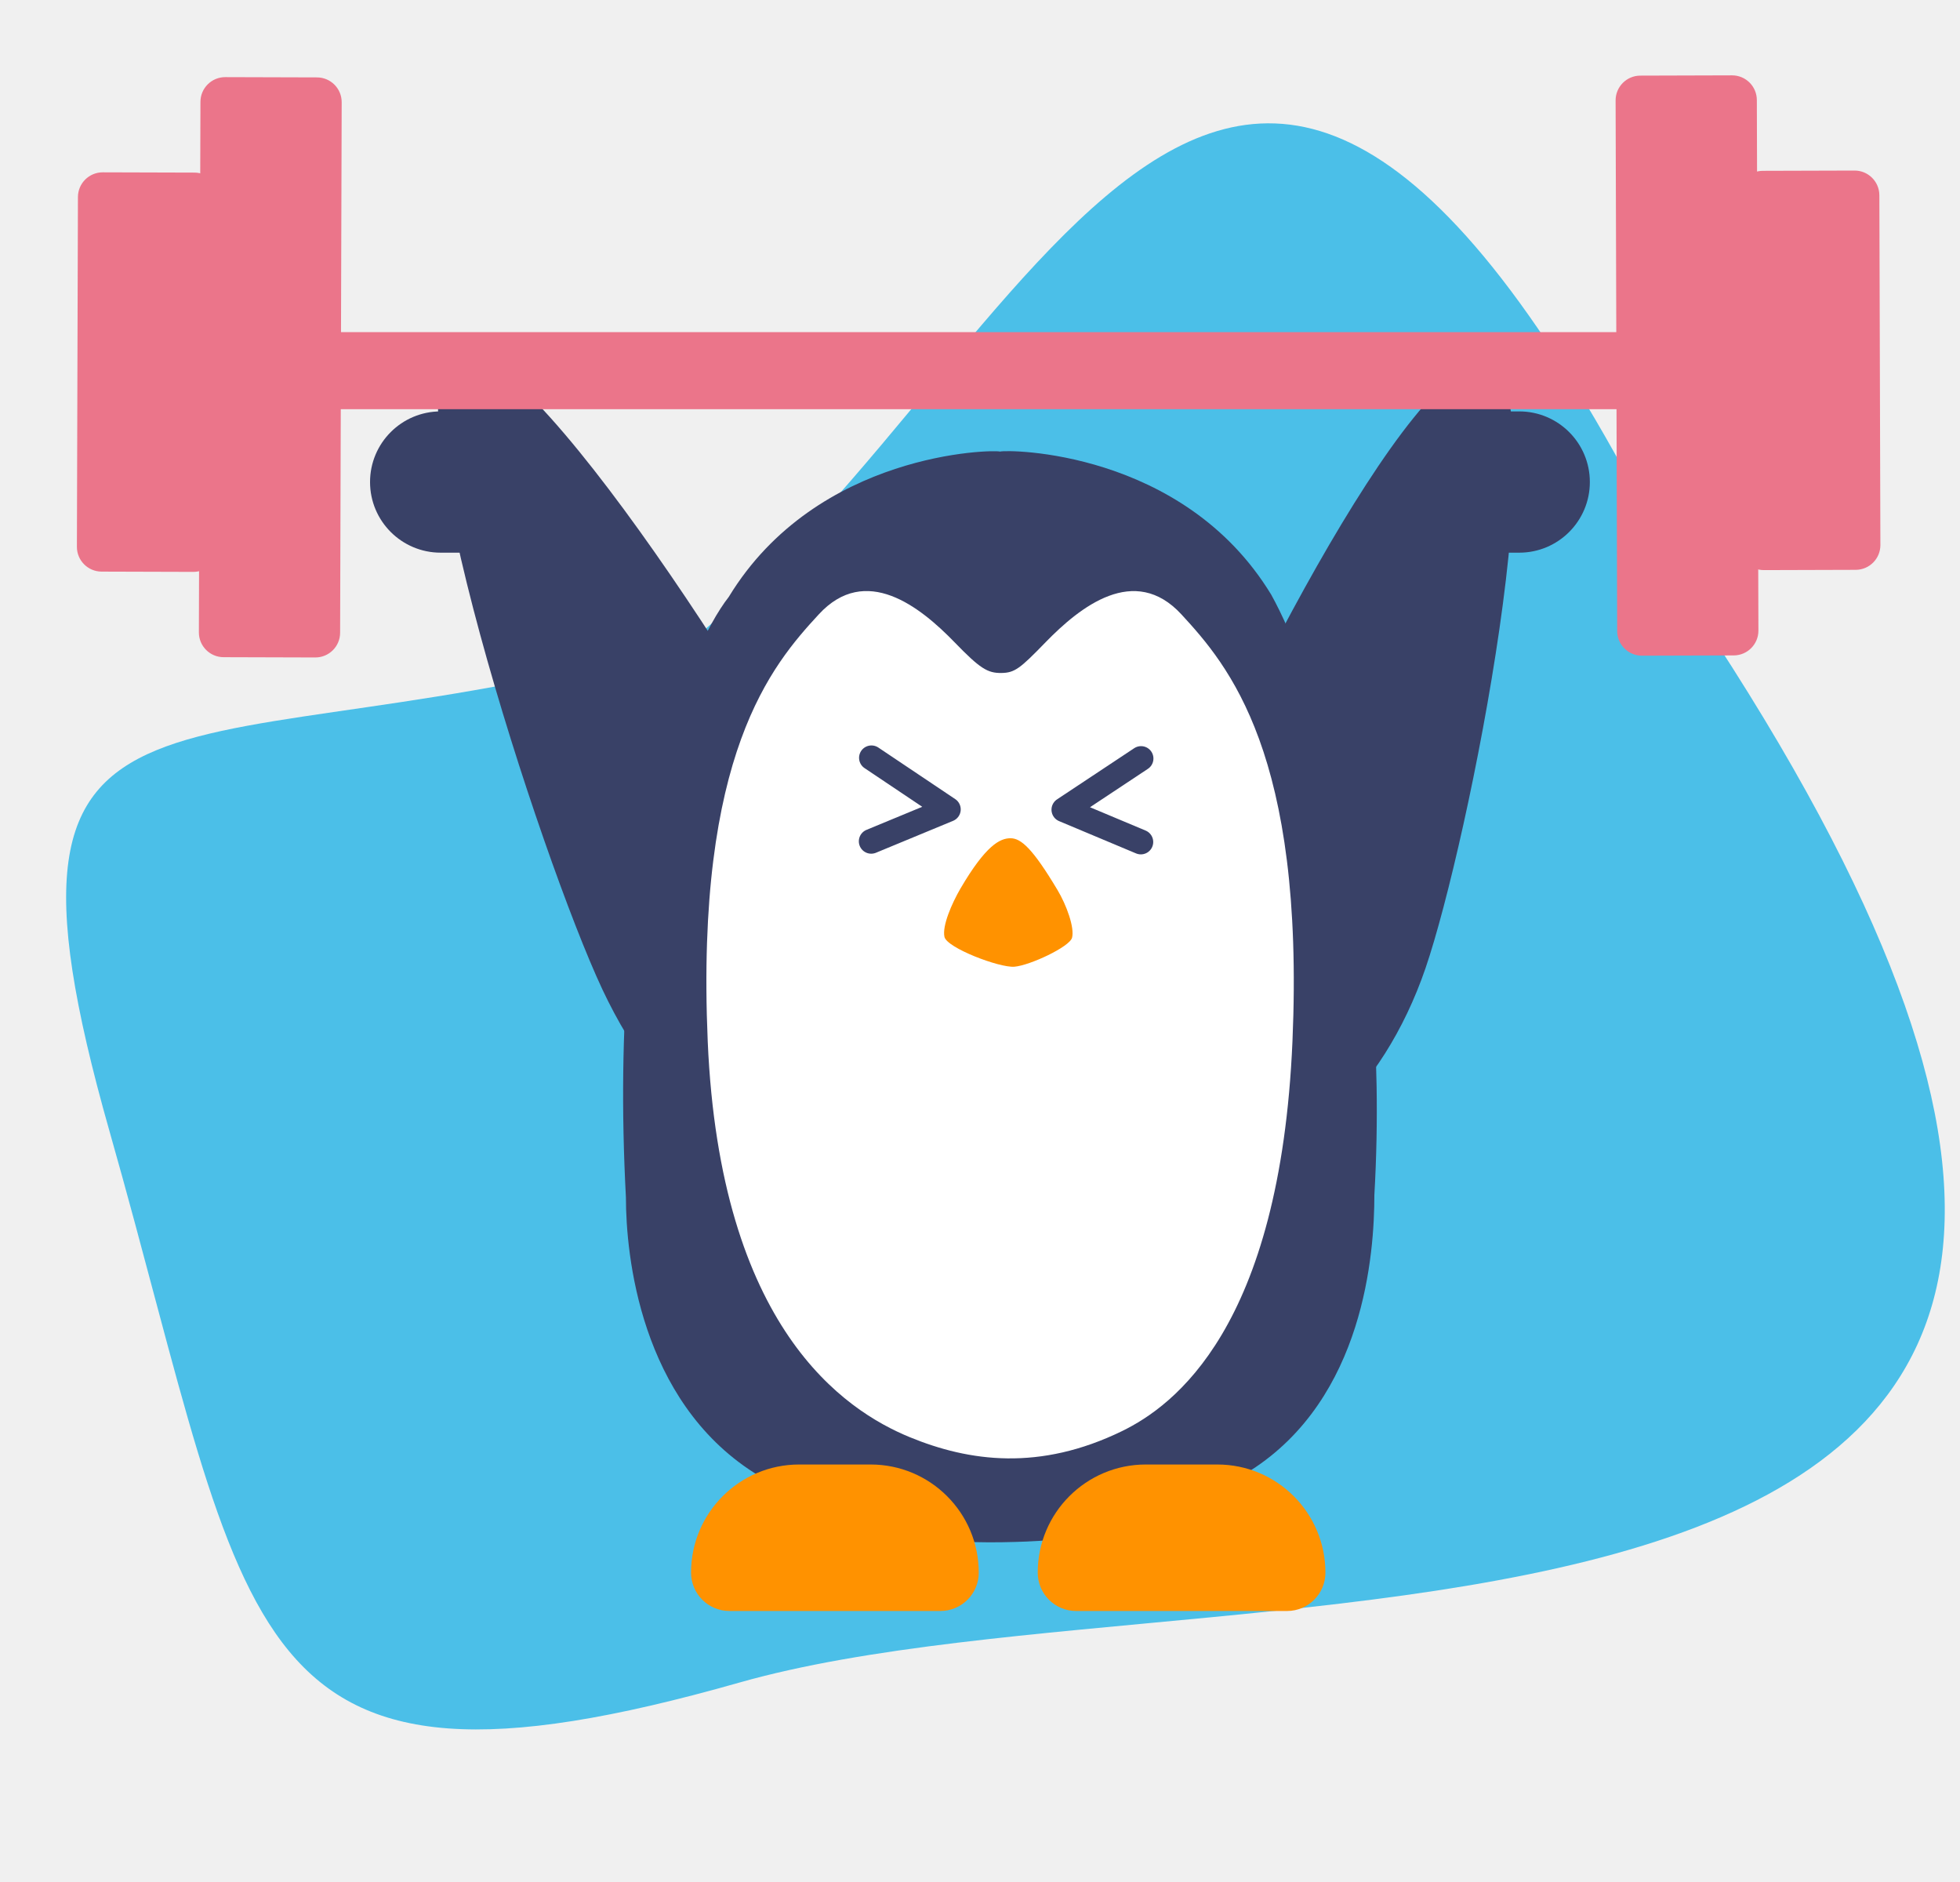
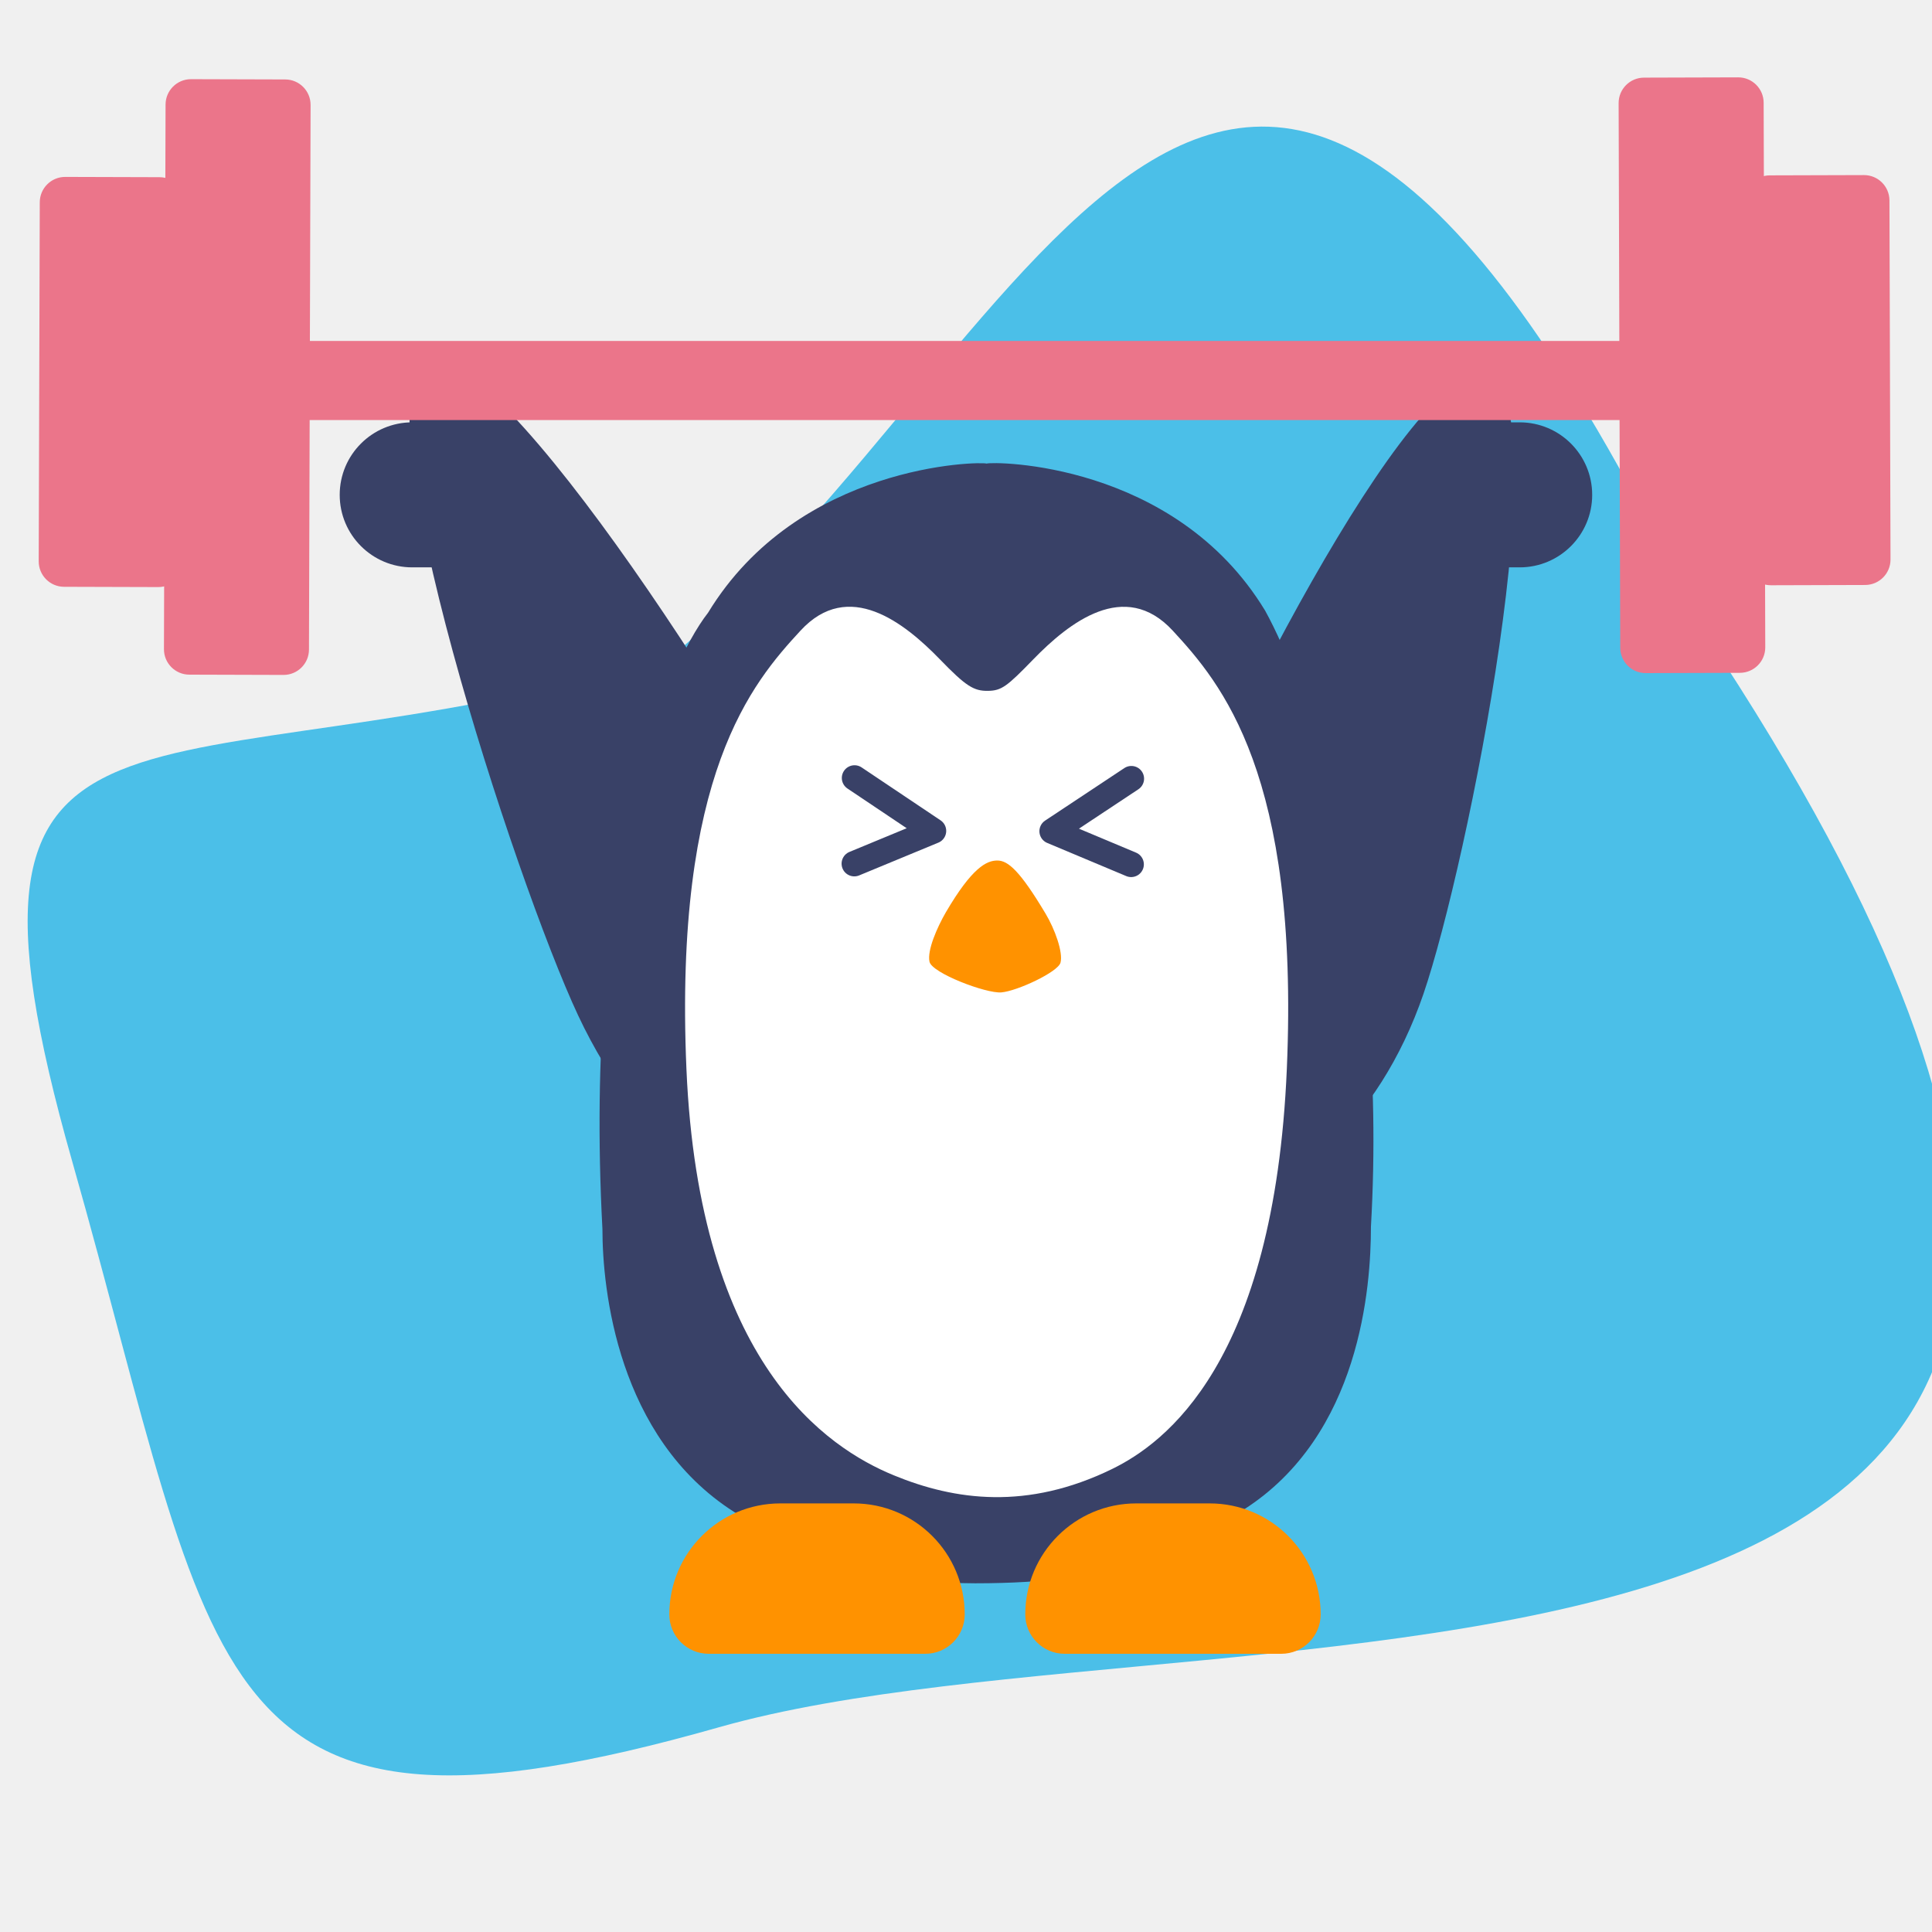
- <svg xmlns="http://www.w3.org/2000/svg" width="150" height="144" viewBox="10 -1 120 125" fill="none">
+ <svg xmlns="http://www.w3.org/2000/svg" width="300" height="300" viewBox="10 -1 120 125" fill="none">
  <path d="M117.684 39.81C168.678 116.447 87.578 101.214 54.009 110.756C20.44 120.298 21.749 107.834 12.175 74.152C2.601 40.471 17.201 51.142 50.77 41.6C75.29 21.572 87.247 -23.67 117.684 39.81Z" fill="#4BBFE8" />
  <rect x="98.572" y="26.325" width="11.942" height="9.383" rx="4.691" fill="#394167" />
  <rect x="29.479" y="26.325" width="11.942" height="9.383" rx="4.691" fill="#394167" />
  <path d="M82.44 57.431C79.572 65.808 81.087 73.914 85.824 75.536C90.562 77.158 96.728 71.683 99.597 63.306C102.465 54.929 108.453 24.914 103.715 23.291C98.978 21.669 85.309 49.054 82.44 57.431Z" fill="#394167" />
  <path d="M61.326 57.001C65.39 65.666 65.009 74.414 60.475 76.54C55.941 78.667 48.971 73.366 44.907 64.701C40.843 56.035 30.596 24.624 35.13 22.498C39.663 20.371 57.262 48.335 61.326 57.001Z" fill="#394167" />
  <path d="M84.709 95.938C84.735 95.938 84.752 95.929 84.778 95.905C84.408 95.929 84.356 95.938 84.709 95.938Z" fill="white" />
  <path d="M88.209 95.909C88.226 95.925 88.243 95.935 88.26 95.935C88.57 95.935 88.527 95.925 88.209 95.909Z" fill="white" />
  <path d="M71.332 28.994C71.752 28.849 83.484 28.849 89.347 38.498C92.11 43.471 97.347 58.407 96.199 78.371C96.199 82.232 95.53 91.85 87.963 96.675C81.54 100.769 76.365 101.301 72.335 101.414C67.835 101.539 62.119 101.365 54.995 96.821C47.427 91.997 46.477 82.379 46.477 78.518C45.237 55.194 50.517 42.217 53.311 38.644C59.18 28.994 70.912 28.85 71.332 28.994Z" fill="#394167" />
  <path d="M86.521 97.788C86.529 97.788 86.538 97.779 86.546 97.772C86.391 97.779 86.365 97.788 86.521 97.788Z" fill="white" />
  <path d="M83.376 39.802C80.262 36.429 76.652 39.298 74.357 41.657C72.66 43.406 72.308 43.686 71.423 43.698C70.503 43.711 70.001 43.406 68.309 41.657C66.014 39.293 62.404 36.424 59.291 39.804C56.177 43.176 51.092 49.089 51.912 68.161C52.732 87.235 61.015 92.678 65.324 94.451C69.287 96.081 73.96 96.722 79.446 94.047C82.847 92.385 89.94 87.226 90.758 68.153C91.576 49.086 86.495 43.181 83.376 39.802Z" fill="white" />
  <path d="M86.424 97.774C86.433 97.782 86.442 97.782 86.45 97.782C86.58 97.791 86.562 97.782 86.424 97.774Z" fill="white" />
  <path d="M75.14 58.099C73.488 55.336 72.718 54.675 72.027 54.675C71.336 54.675 70.395 55.125 68.697 58.024C68.124 59.013 67.48 60.493 67.638 61.223C67.789 61.953 71.29 63.289 72.284 63.208C73.304 63.126 75.95 61.891 76.115 61.284C76.292 60.622 75.752 59.115 75.14 58.099Z" fill="#FF9200" />
  <path d="M50.805 103.452C50.805 99.485 54.02 96.27 57.986 96.27H62.735C66.701 96.27 69.917 99.485 69.917 103.452C69.917 104.859 68.776 106 67.368 106H53.353C51.946 106 50.805 104.859 50.805 103.452Z" fill="#FF9200" />
  <path d="M73.835 103.452C73.835 99.485 77.05 96.27 81.016 96.27H85.765C89.732 96.27 92.947 99.485 92.947 103.452C92.947 104.859 91.806 106 90.399 106H76.383C74.976 106 73.835 104.859 73.835 103.452Z" fill="#FF9200" />
  <path d="M80.699 49.38L75.572 52.779L80.685 54.924" stroke="#394167" stroke-width="1.645" stroke-linecap="round" stroke-linejoin="round" />
  <path d="M62.788 49.334L67.897 52.759L62.773 54.879" stroke="#394167" stroke-width="1.645" stroke-linecap="round" stroke-linejoin="round" />
  <rect x="18.217" y="4.118" width="9.383" height="38.527" rx="1.645" transform="rotate(0.169443 18.2174 4.11816)" fill="#EB758A" />
  <rect width="9.383" height="38.527" rx="1.645" transform="matrix(-0.999996 0.00295733 0.00295733 0.999996 121.603 4)" fill="#EB758A" />
  <rect x="10.078" y="10.441" width="9.383" height="26.52" rx="1.645" transform="rotate(0.169443 10.0784 10.4414)" fill="#EB758A" />
  <rect width="9.383" height="26.52" rx="1.645" transform="matrix(-0.999996 0.00295733 0.00295733 0.999996 129.742 10.3232)" fill="#EB758A" />
  <rect x="26.921" y="21.06" width="87.005" height="5.118" fill="#EB758A" />
</svg>
